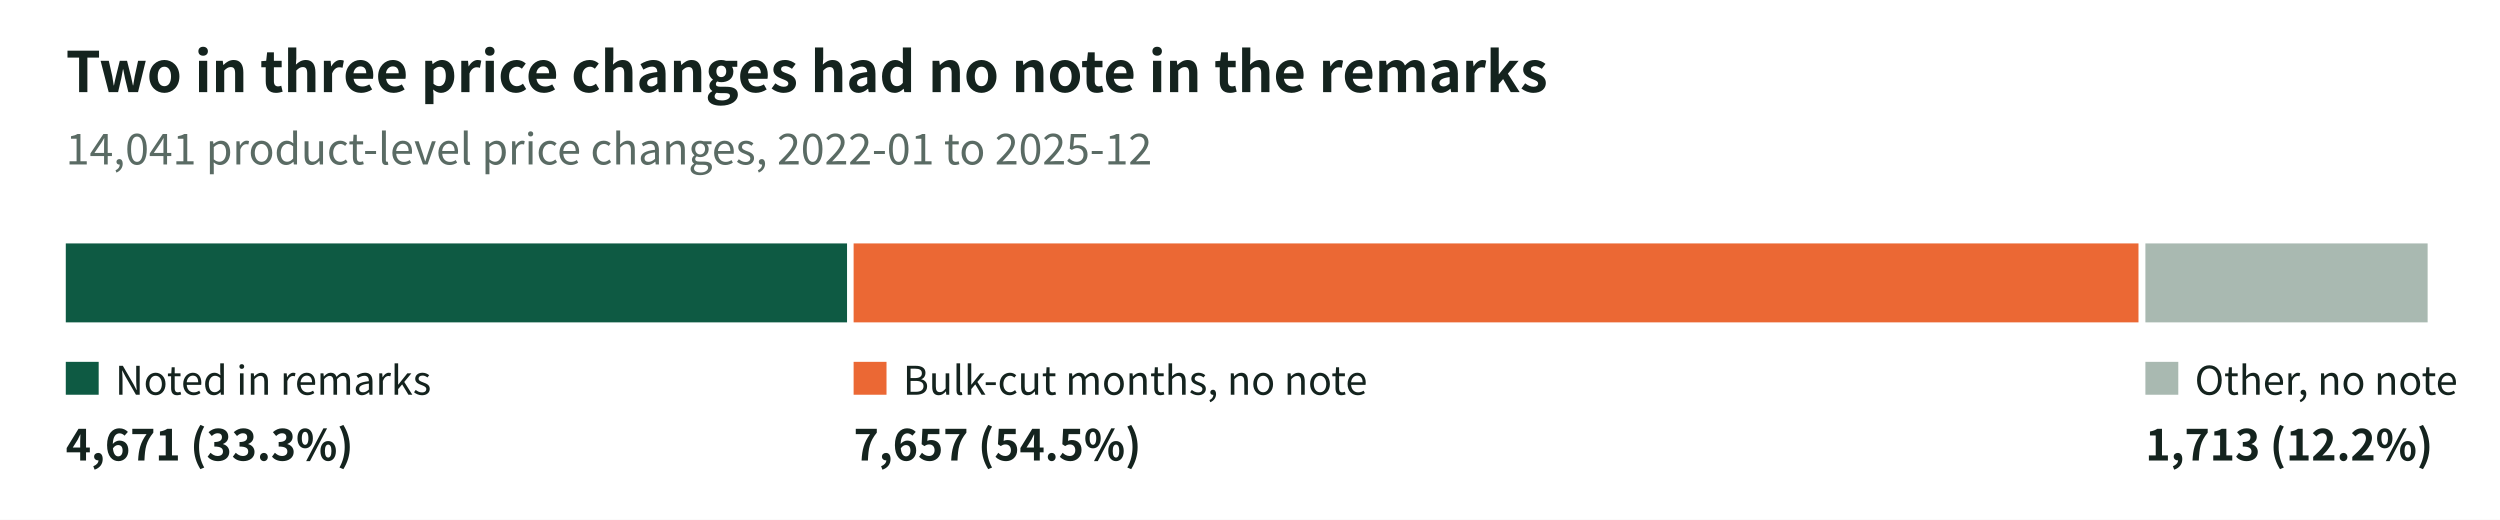
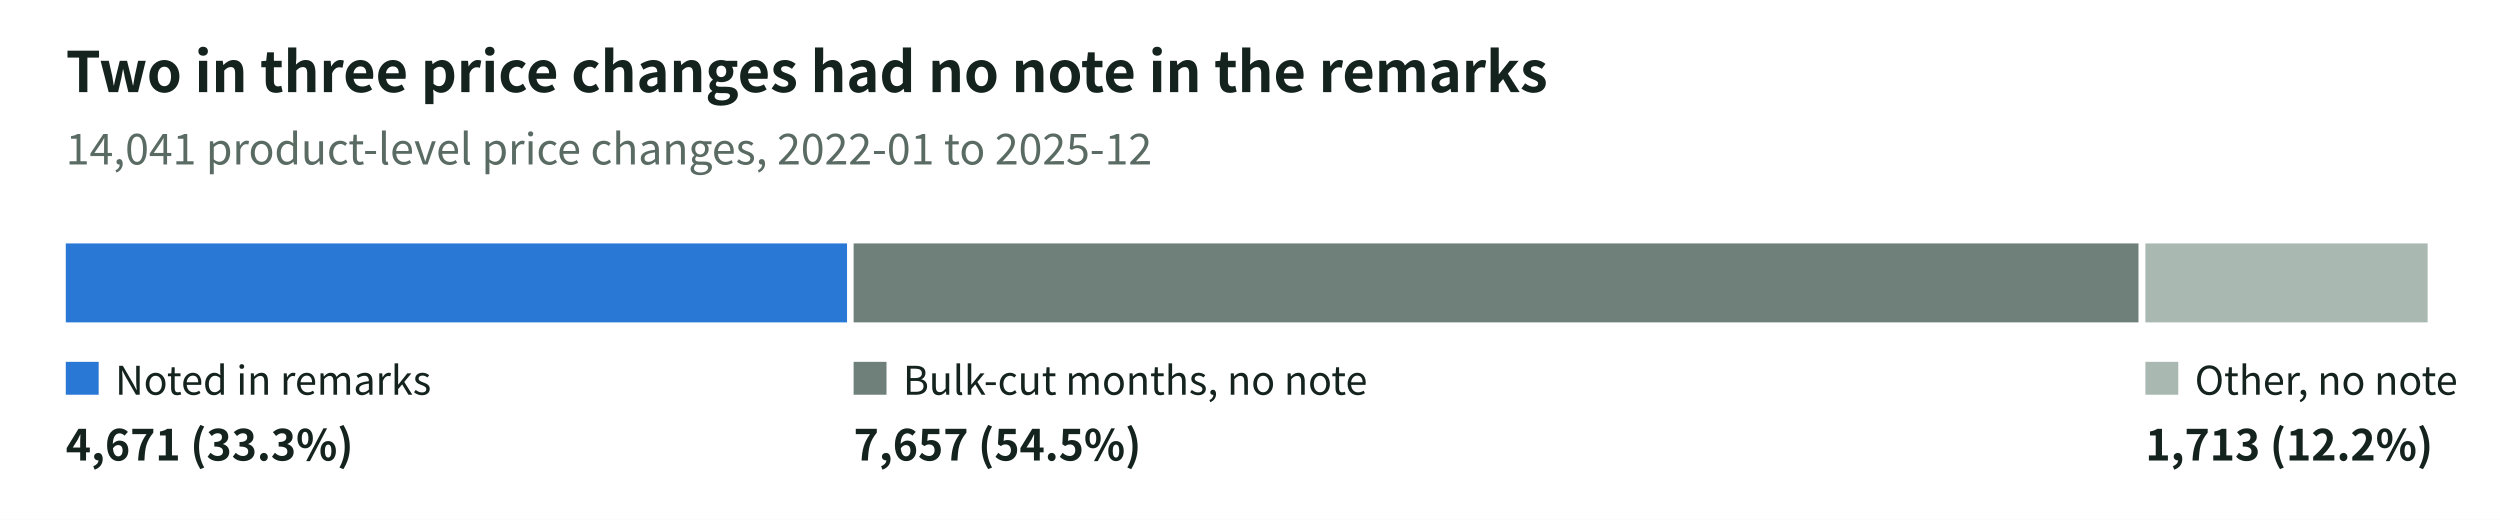
<svg xmlns="http://www.w3.org/2000/svg" viewBox="0 0 760 158" role="img" aria-label="Two in three price changes had no note in the remarks" font-family="Pretendard, 'Noto Sans CJK KR', 'Apple SD Gothic Neo', sans-serif">
  <rect width="760" height="158" fill="#ffffff" />
  <text x="20.0" y="28.0" font-size="17" fill="#14231E" text-anchor="start" font-weight="700">Two in three price changes had no note in the remarks</text>
  <text x="20.0" y="50.0" font-size="13" fill="#5A6B64" text-anchor="start" font-weight="400">14,041 product-level price changes, 2022-01 to 2025-12</text>
-   <rect x="20.0" y="74" width="237.5" height="24" fill="#0E5A43" />
-   <rect x="20.0" y="110" width="10" height="10" fill="#0E5A43" />
+   <rect x="20.0" y="74" width="237.5" height="24" fill="#2a78d6" />
+   <rect x="20.0" y="110" width="10" height="10" fill="#2a78d6" />
  <text x="35.0" y="120.0" font-size="12" fill="#14231E" text-anchor="start" font-weight="400">Noted in remarks</text>
  <text x="20.0" y="140.0" font-size="13" fill="#14231E" text-anchor="start" font-weight="600">4,671 (33.3%)</text>
-   <rect x="259.5" y="74" width="390.6" height="24" fill="#eb6834" />
-   <rect x="259.5" y="110" width="10" height="10" fill="#eb6834" />
+   <rect x="259.5" y="74" width="390.6" height="24" fill="#6E8079" />
+   <rect x="259.5" y="110" width="10" height="10" fill="#6E8079" />
  <text x="274.5" y="120.0" font-size="12" fill="#14231E" text-anchor="start" font-weight="400">Bulk-cut months, no note</text>
  <text x="259.5" y="140.0" font-size="13" fill="#14231E" text-anchor="start" font-weight="600">7,657 (54.5%)</text>
  <rect x="652.2" y="74" width="85.8" height="24" fill="#A9B9B1" />
  <rect x="652.2" y="110" width="10" height="10" fill="#A9B9B1" />
  <text x="667.2" y="120.0" font-size="12" fill="#14231E" text-anchor="start" font-weight="400">Other, no note</text>
  <text x="652.2" y="140.0" font-size="13" fill="#14231E" text-anchor="start" font-weight="600">1,713 (12.2%)</text>
</svg>
